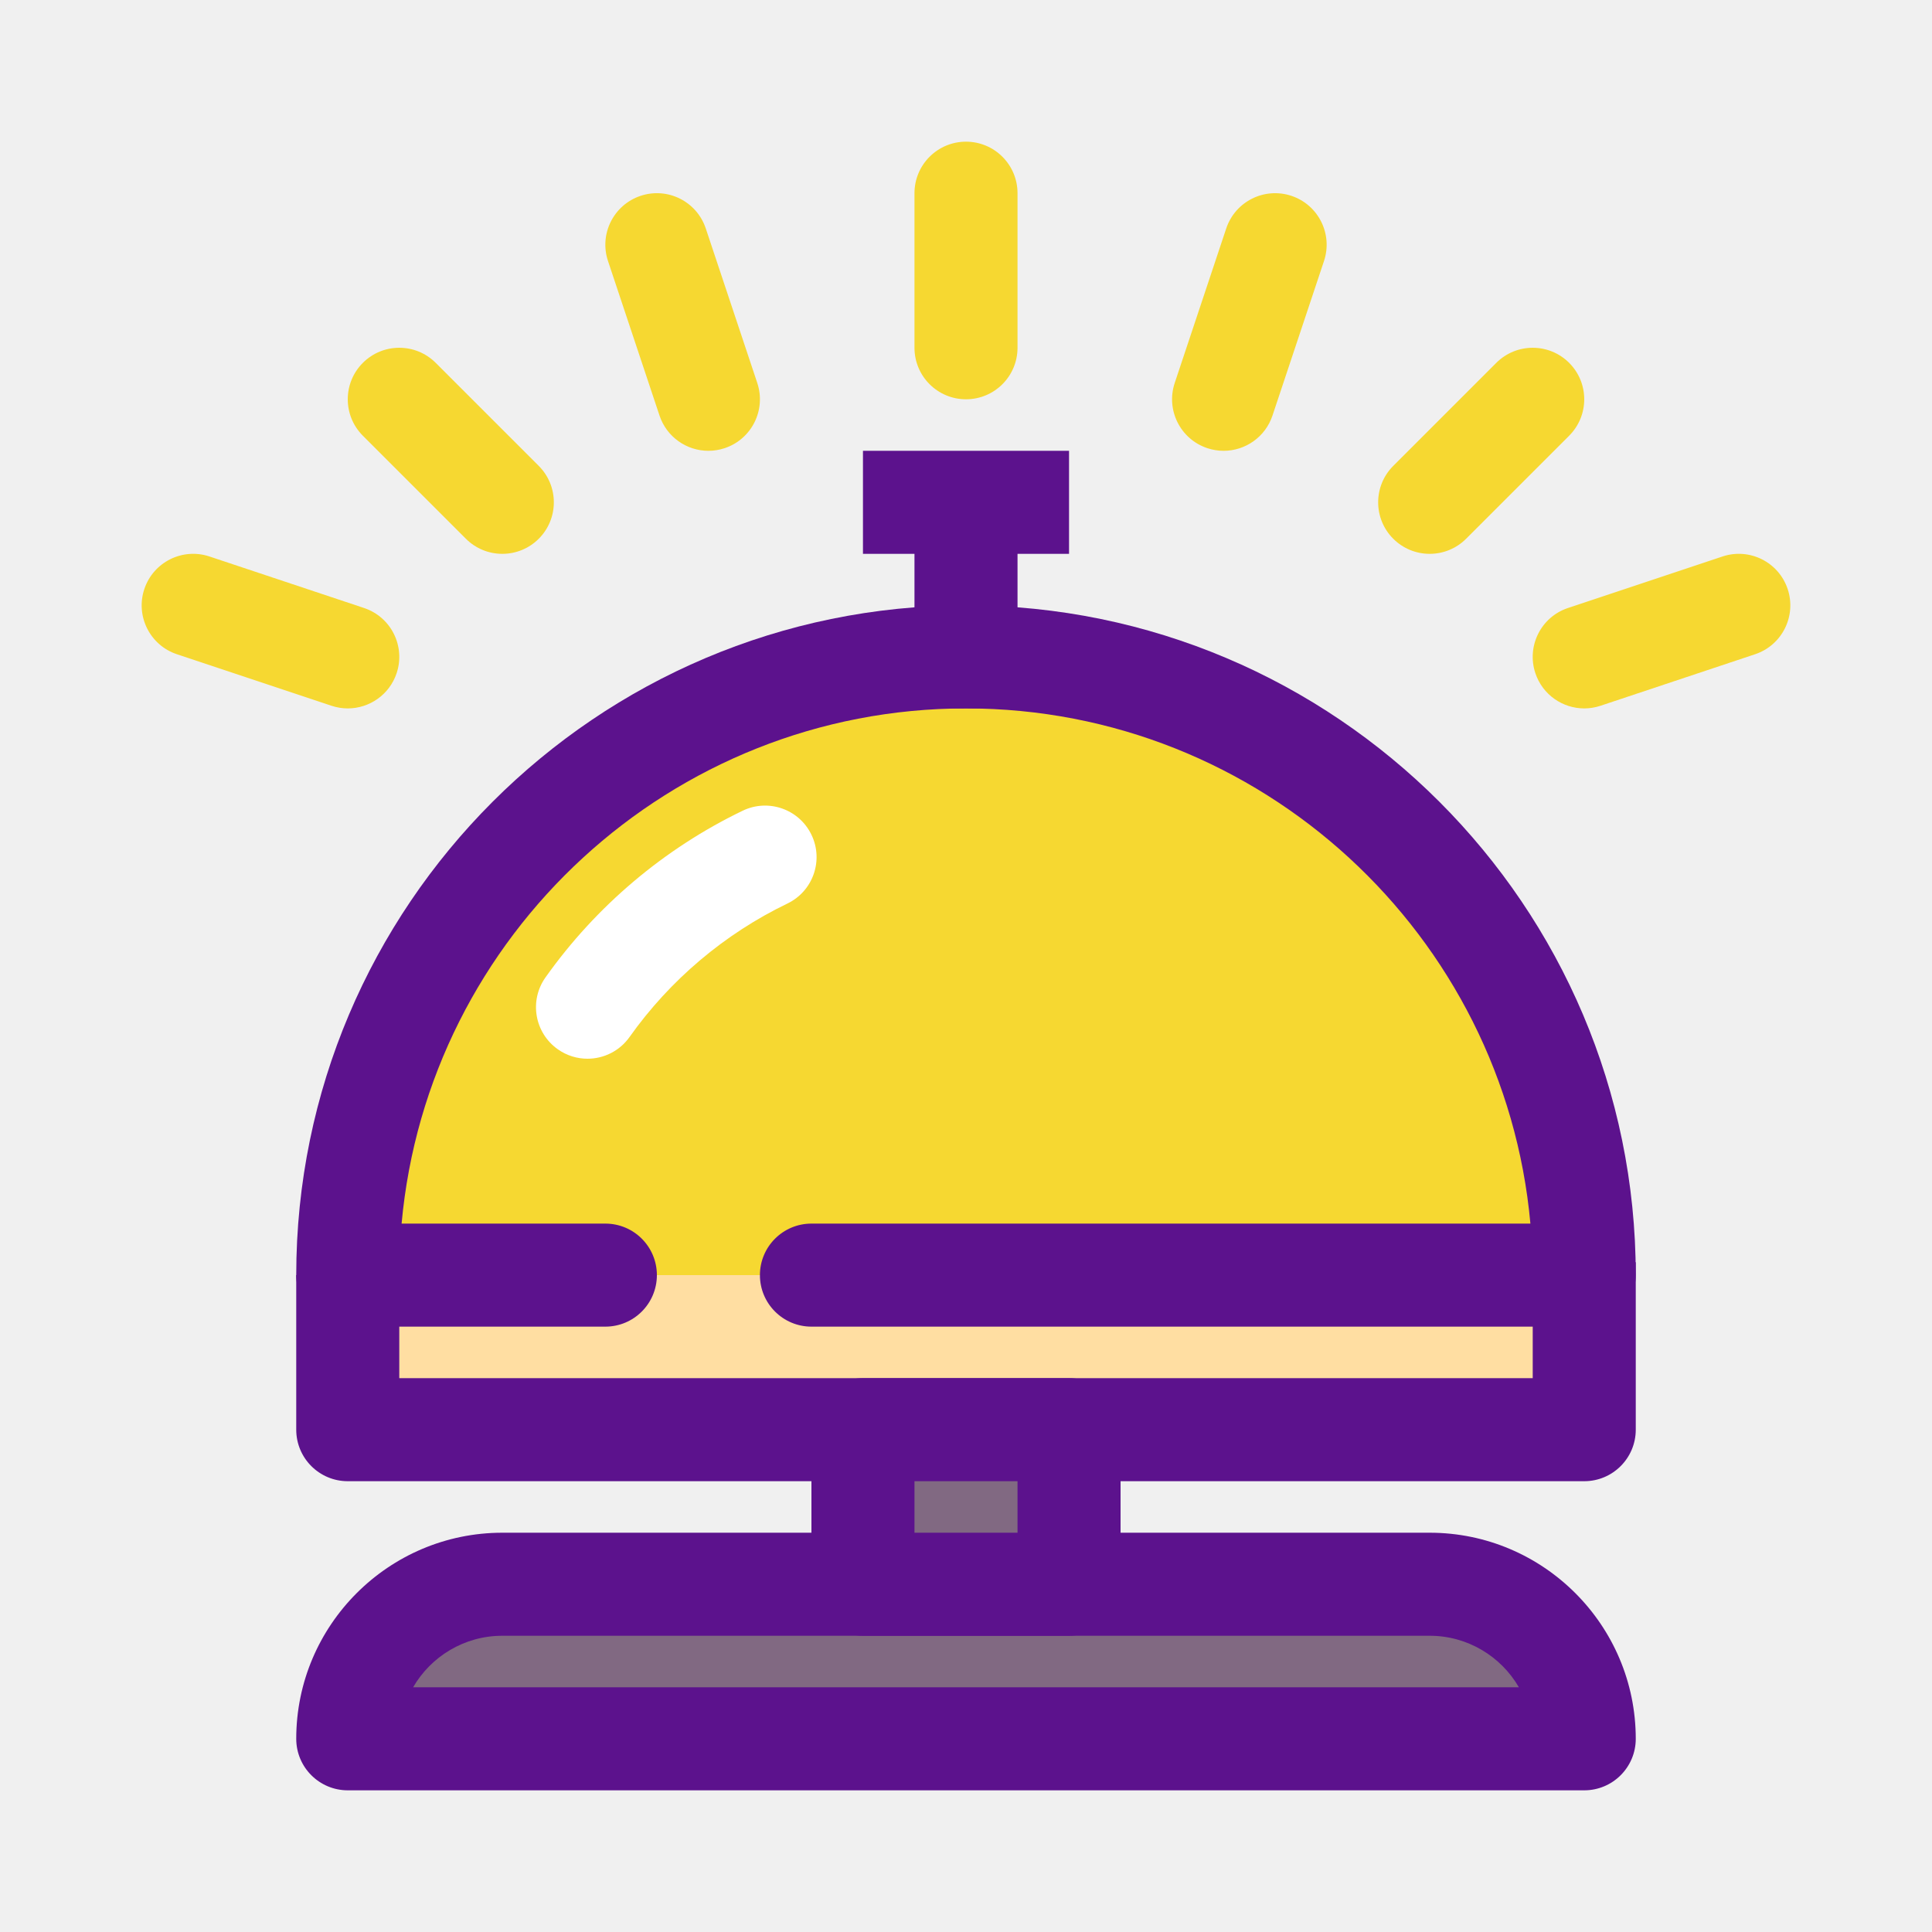
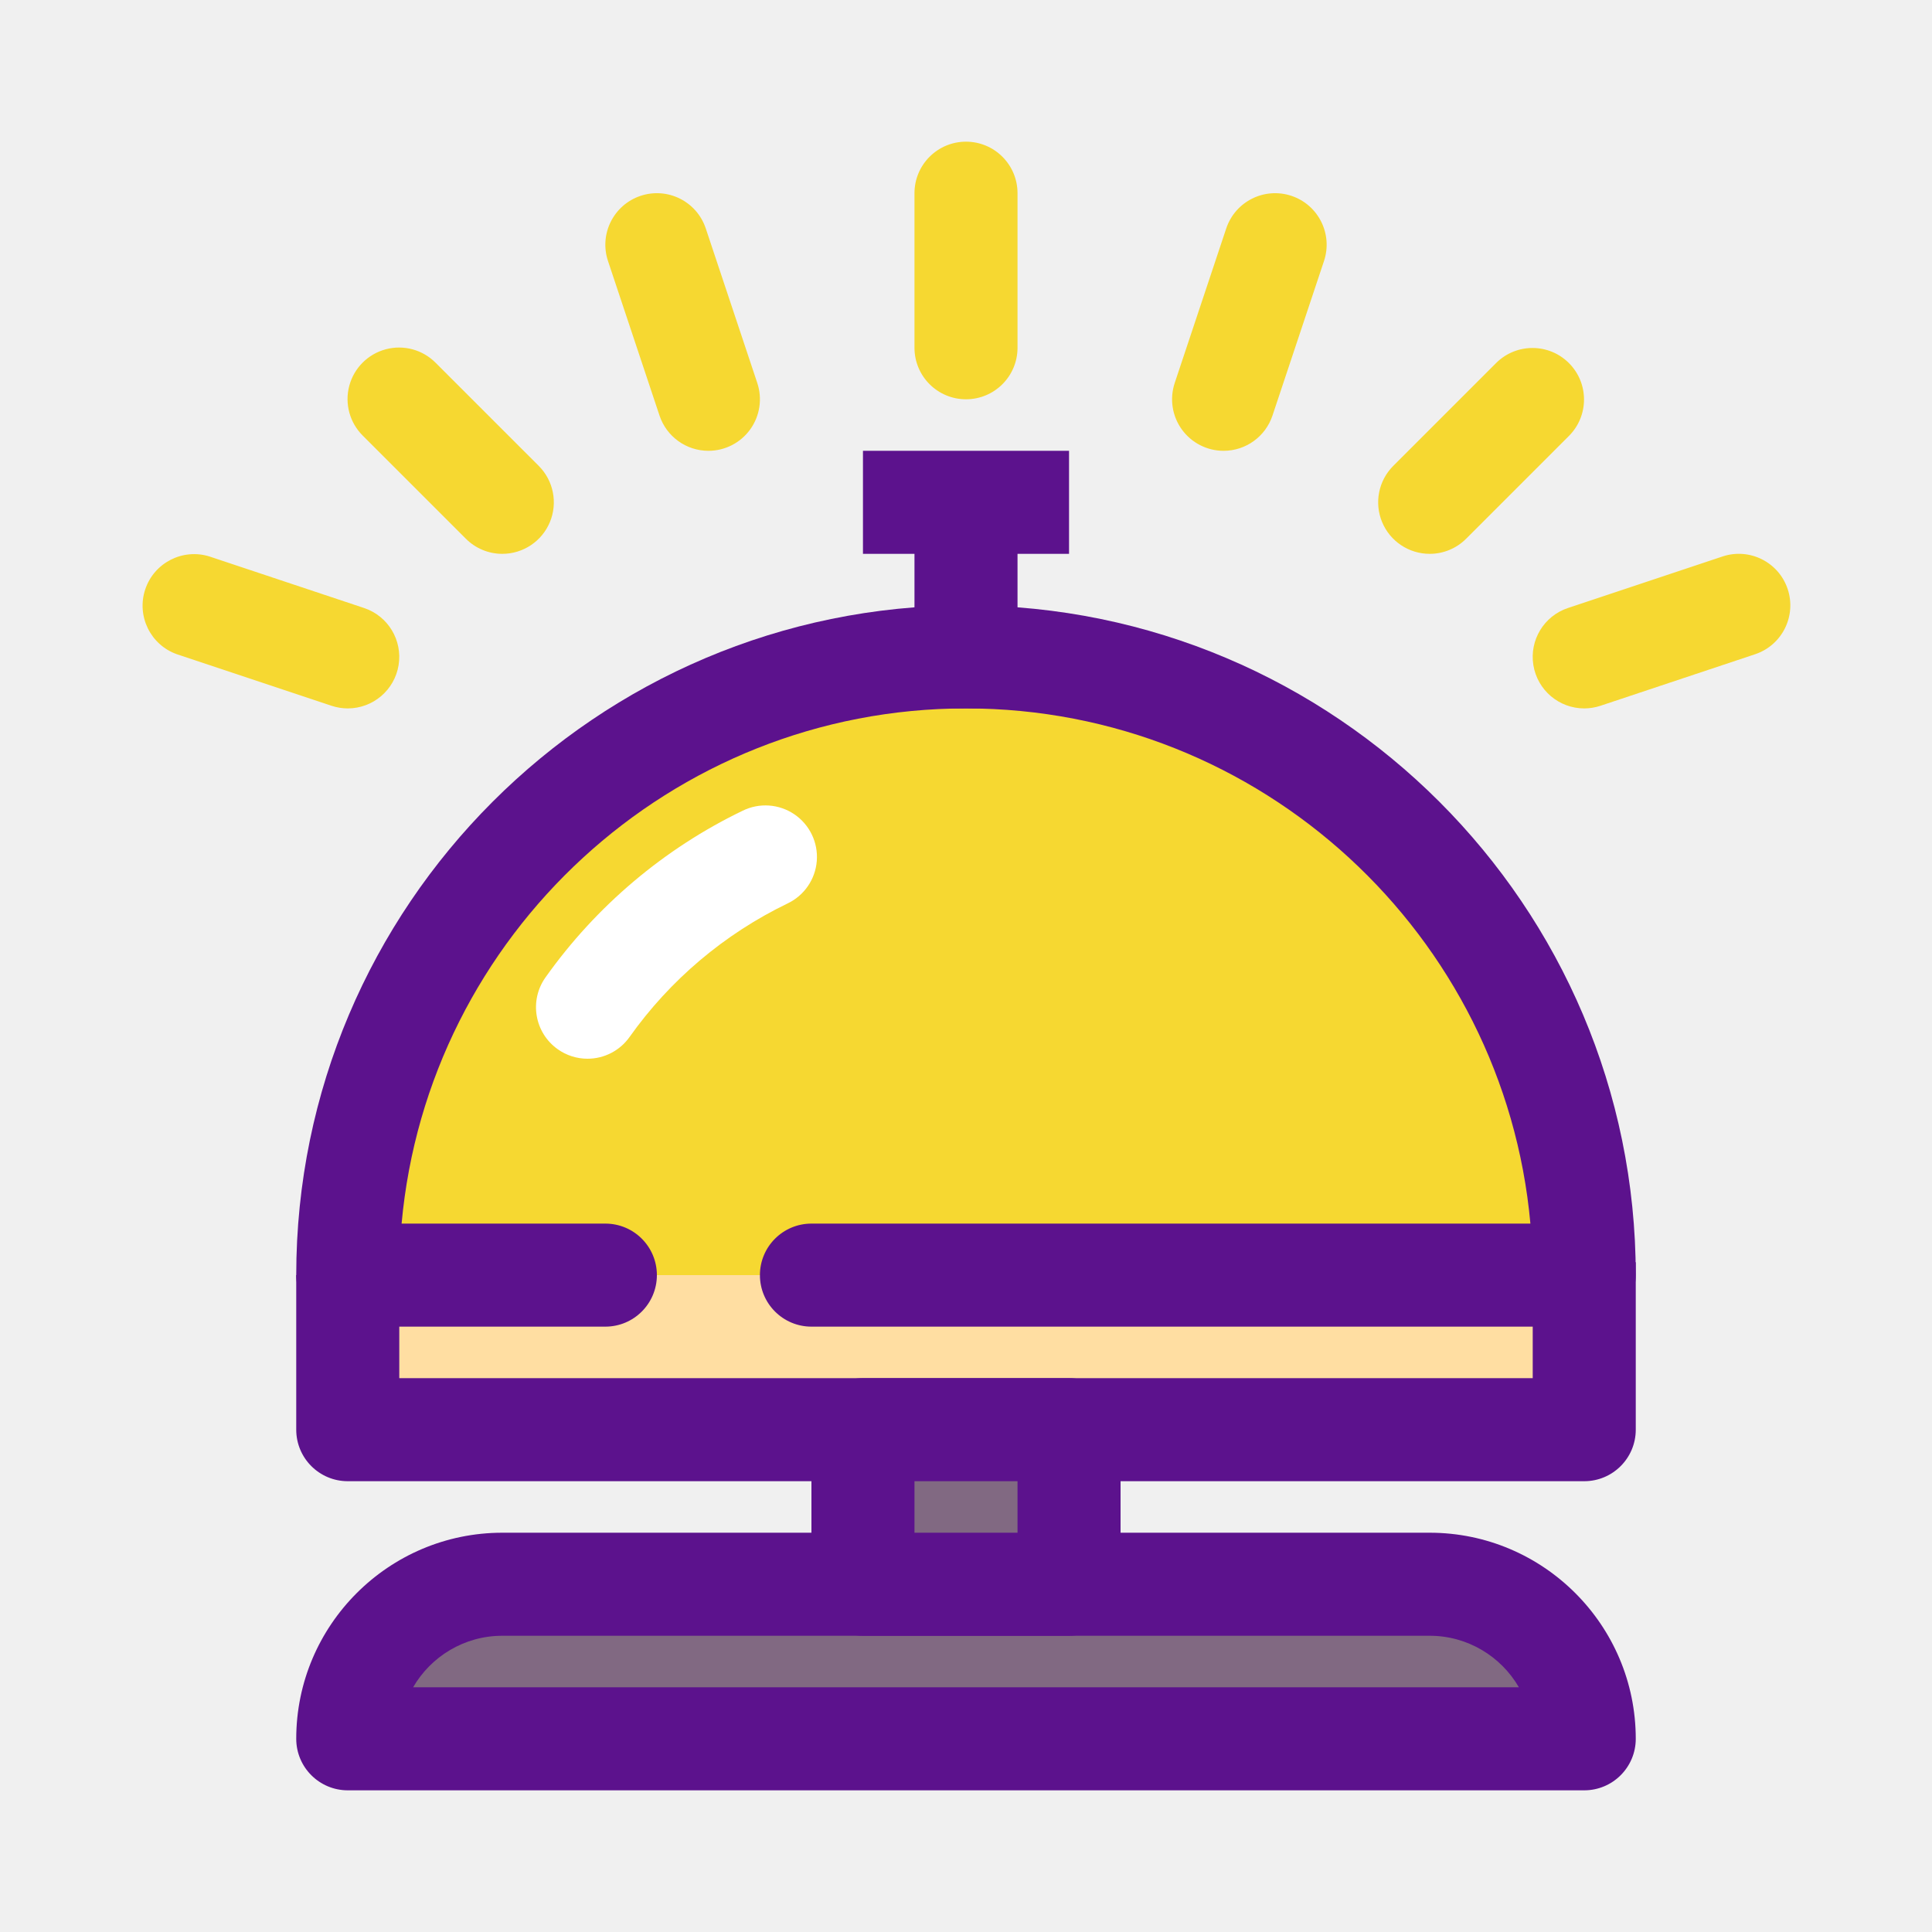
- <svg xmlns="http://www.w3.org/2000/svg" id="meal" enable-background="new 0 0 300 300" height="512" viewBox="0 0 300 300" width="512">
-   <path d="m61.5 198h178v17h-178z" fill="#ffdea2" />
-   <path d="m246 204v18h-192v-16" fill="#ffdea2" />
-   <path d="m246 230h-192c-4.418 0-8-3.582-8-8v-24h16v16h176v-18h16v26c0 4.418-3.582 8-8 8z" fill="#5c128d" />
-   <path d="m246 270h-192c0-13.255 10.745-24 24-24h144c13.255 0 24 10.745 24 24z" fill="#816982" />
-   <path d="m246 278h-192c-4.418 0-8-3.582-8-8 0-17.645 14.355-32 32-32h144c17.645 0 32 14.355 32 32 0 4.418-3.582 8-8 8zm-181.853-16h171.705c-2.771-4.779-7.942-8-13.853-8h-143.999c-5.91 0-11.082 3.221-13.853 8z" fill="#5c128d" />
-   <path d="m126 198h120c0-53.019-42.981-96-96-96s-96 42.981-96 96h40" fill="#f6d831" />
-   <path d="m246 206h-120c-4.418 0-8-3.582-8-8s3.582-8 8-8h111.64c-4.053-44.79-41.812-80-87.64-80s-83.587 35.21-87.64 80h31.64c4.418 0 8 3.582 8 8s-3.582 8-8 8h-40c-4.418 0-8-3.582-8-8 0-57.346 46.654-104 104-104s104 46.654 104 104c0 4.418-3.582 8-8 8z" fill="#5c128d" />
-   <path d="m134 222h32v24h-32z" fill="#816982" />
-   <path d="m166 254h-32c-4.418 0-8-3.582-8-8v-24c0-4.418 3.582-8 8-8h32c4.418 0 8 3.582 8 8v24c0 4.418-3.582 8-8 8zm-24-16h16v-8h-16z" fill="#5c128d" />
-   <path d="m142 78h16v32h-16z" fill="#5c128d" />
-   <path d="m134 70h32v16h-32z" fill="#5c128d" />
+ <svg xmlns="http://www.w3.org/2000/svg" height="512" viewBox="0 0 300 300" width="512">
+   <path d="M61.5 198h178v17h-178z" fill="#ffdea2" />
+   <path d="M246 204v18H54v-16" fill="#ffdea2" />
+   <path d="M246 230H54a8 8 0 01-8-8v-24h16v16h176v-18h16v26a8 8 0 01-8 8z" fill="#5c128d" />
+   <path d="M246 270H54c0-13.255 10.745-24 24-24h144c13.255 0 24 10.745 24 24z" fill="#816982" />
+   <path d="M246 278H54a8 8 0 01-8-8c0-17.645 14.355-32 32-32h144c17.645 0 32 14.355 32 32a8 8 0 01-8 8zM64.147 262h171.705c-2.771-4.779-7.942-8-13.853-8H78c-5.91 0-11.082 3.221-13.853 8z" fill="#5c128d" />
+   <path d="M126 198h120c0-53.019-42.981-96-96-96s-96 42.981-96 96h40" fill="#f6d831" />
+   <path d="M246 206H126a8 8 0 010-16h111.64c-4.053-44.79-41.812-80-87.64-80s-83.587 35.21-87.64 80H94a8 8 0 010 16H54a8 8 0 01-8-8c0-57.346 46.654-104 104-104s104 46.654 104 104a8 8 0 01-8 8z" fill="#5c128d" />
+   <path d="M134 222h32v24h-32z" fill="#816982" />
+   <path d="M166 254h-32a8 8 0 01-8-8v-24a8 8 0 018-8h32a8 8 0 018 8v24a8 8 0 01-8 8zm-24-16h16v-8h-16zM142 78h16v32h-16z" fill="#5c128d" />
+   <path d="M134 70h32v16h-32z" fill="#5c128d" />
  <g fill="#f6d831">
-     <path d="m150 62c-4.418 0-8-3.582-8-8v-24c0-4.418 3.582-8 8-8s8 3.582 8 8v24c0 4.418-3.582 8-8 8z" />
-     <path d="m222 86c-2.048 0-4.095-.781-5.657-2.343-3.124-3.124-3.124-8.189 0-11.313l16-16c3.125-3.124 8.189-3.124 11.314 0 3.124 3.124 3.124 8.189 0 11.313l-16 16c-1.562 1.562-3.609 2.343-5.657 2.343z" />
-     <path d="m245.999 110.002c-3.35 0-6.471-2.12-7.589-5.472-1.396-4.192.868-8.723 5.06-10.12l24-8c4.197-1.398 8.722.868 10.12 5.06 1.396 4.191-.868 8.722-5.06 10.12l-24 8c-.84.279-1.693.412-2.531.412z" />
-     <path d="m190.001 70.002c-.839 0-1.691-.133-2.531-.413-4.191-1.397-6.456-5.928-5.06-10.119l8-24c1.398-4.191 5.93-6.455 10.12-5.06 4.191 1.397 6.456 5.928 5.06 10.119l-8 24c-1.118 3.353-4.239 5.473-7.589 5.473z" />
-     <path d="m78 86c-2.048 0-4.095-.781-5.657-2.343l-16-16c-3.124-3.124-3.124-8.189 0-11.313 3.125-3.124 8.189-3.124 11.314 0l16 16c3.124 3.124 3.124 8.189 0 11.313-1.562 1.562-3.609 2.343-5.657 2.343z" />
-     <path d="m54.001 110.002c-.839 0-1.691-.133-2.531-.412l-24-8c-4.191-1.397-6.456-5.928-5.06-10.12 1.399-4.191 5.927-6.457 10.12-5.06l24 8c4.191 1.397 6.456 5.927 5.06 10.12-1.118 3.352-4.239 5.472-7.589 5.472z" />
-     <path d="m109.999 70.002c-3.35 0-6.471-2.12-7.589-5.472l-8-24c-1.396-4.191.868-8.722 5.06-10.119 4.194-1.4 8.722.868 10.12 5.06l8 24c1.396 4.191-.868 8.722-5.06 10.119-.84.279-1.693.412-2.531.412z" />
+     <path d="M150 62a8 8 0 01-8-8V30a8 8 0 0116 0v24a8 8 0 01-8 8zM222 86a8 8 0 01-5.657-13.656l16-16a8 8 0 0111.314 11.313l-16 16A7.974 7.974 0 01222 86zM245.999 110.002a8.001 8.001 0 01-2.529-15.592l24-8a7.998 7.998 0 0110.12 5.06 8.002 8.002 0 01-5.06 10.12l-24 8a8.02 8.02 0 01-2.531.412zM190.001 70.002a8.001 8.001 0 01-7.591-10.532l8-24a8.004 8.004 0 0110.12-5.06 8.001 8.001 0 015.06 10.119l-8 24a8.004 8.004 0 01-7.589 5.473zM78 86a7.974 7.974 0 01-5.657-2.343l-16-16a8 8 0 1111.314-11.313l16 16A8 8 0 0178 86zM54.001 110.002a8.015 8.015 0 01-2.531-.412l-24-8a8.002 8.002 0 015.06-15.18l24 8a8.002 8.002 0 01-2.529 15.592zM109.999 70.002a8.004 8.004 0 01-7.589-5.472l-8-24a8 8 0 015.06-10.119 7.998 7.998 0 0110.12 5.06l8 24a8 8 0 01-7.591 10.531z" />
  </g>
-   <path d="m91.223 164.398c-1.601 0-3.216-.479-4.621-1.476-3.604-2.556-4.453-7.549-1.897-11.153 7.846-11.062 18.434-20.013 30.619-25.882 3.98-1.918 8.762-.245 10.679 3.735 1.918 3.98.245 8.762-3.735 10.679-9.753 4.698-18.229 11.863-24.512 20.724-1.561 2.2-4.028 3.373-6.533 3.373z" fill="#fff" />
+   <path d="M91.223 164.398a7.958 7.958 0 01-4.621-1.476 8 8 0 01-1.897-11.153c7.846-11.062 18.434-20.013 30.619-25.882a8 8 0 116.944 14.414 64.388 64.388 0 00-24.512 20.724 7.992 7.992 0 01-6.533 3.373z" fill="#fff" />
</svg>
